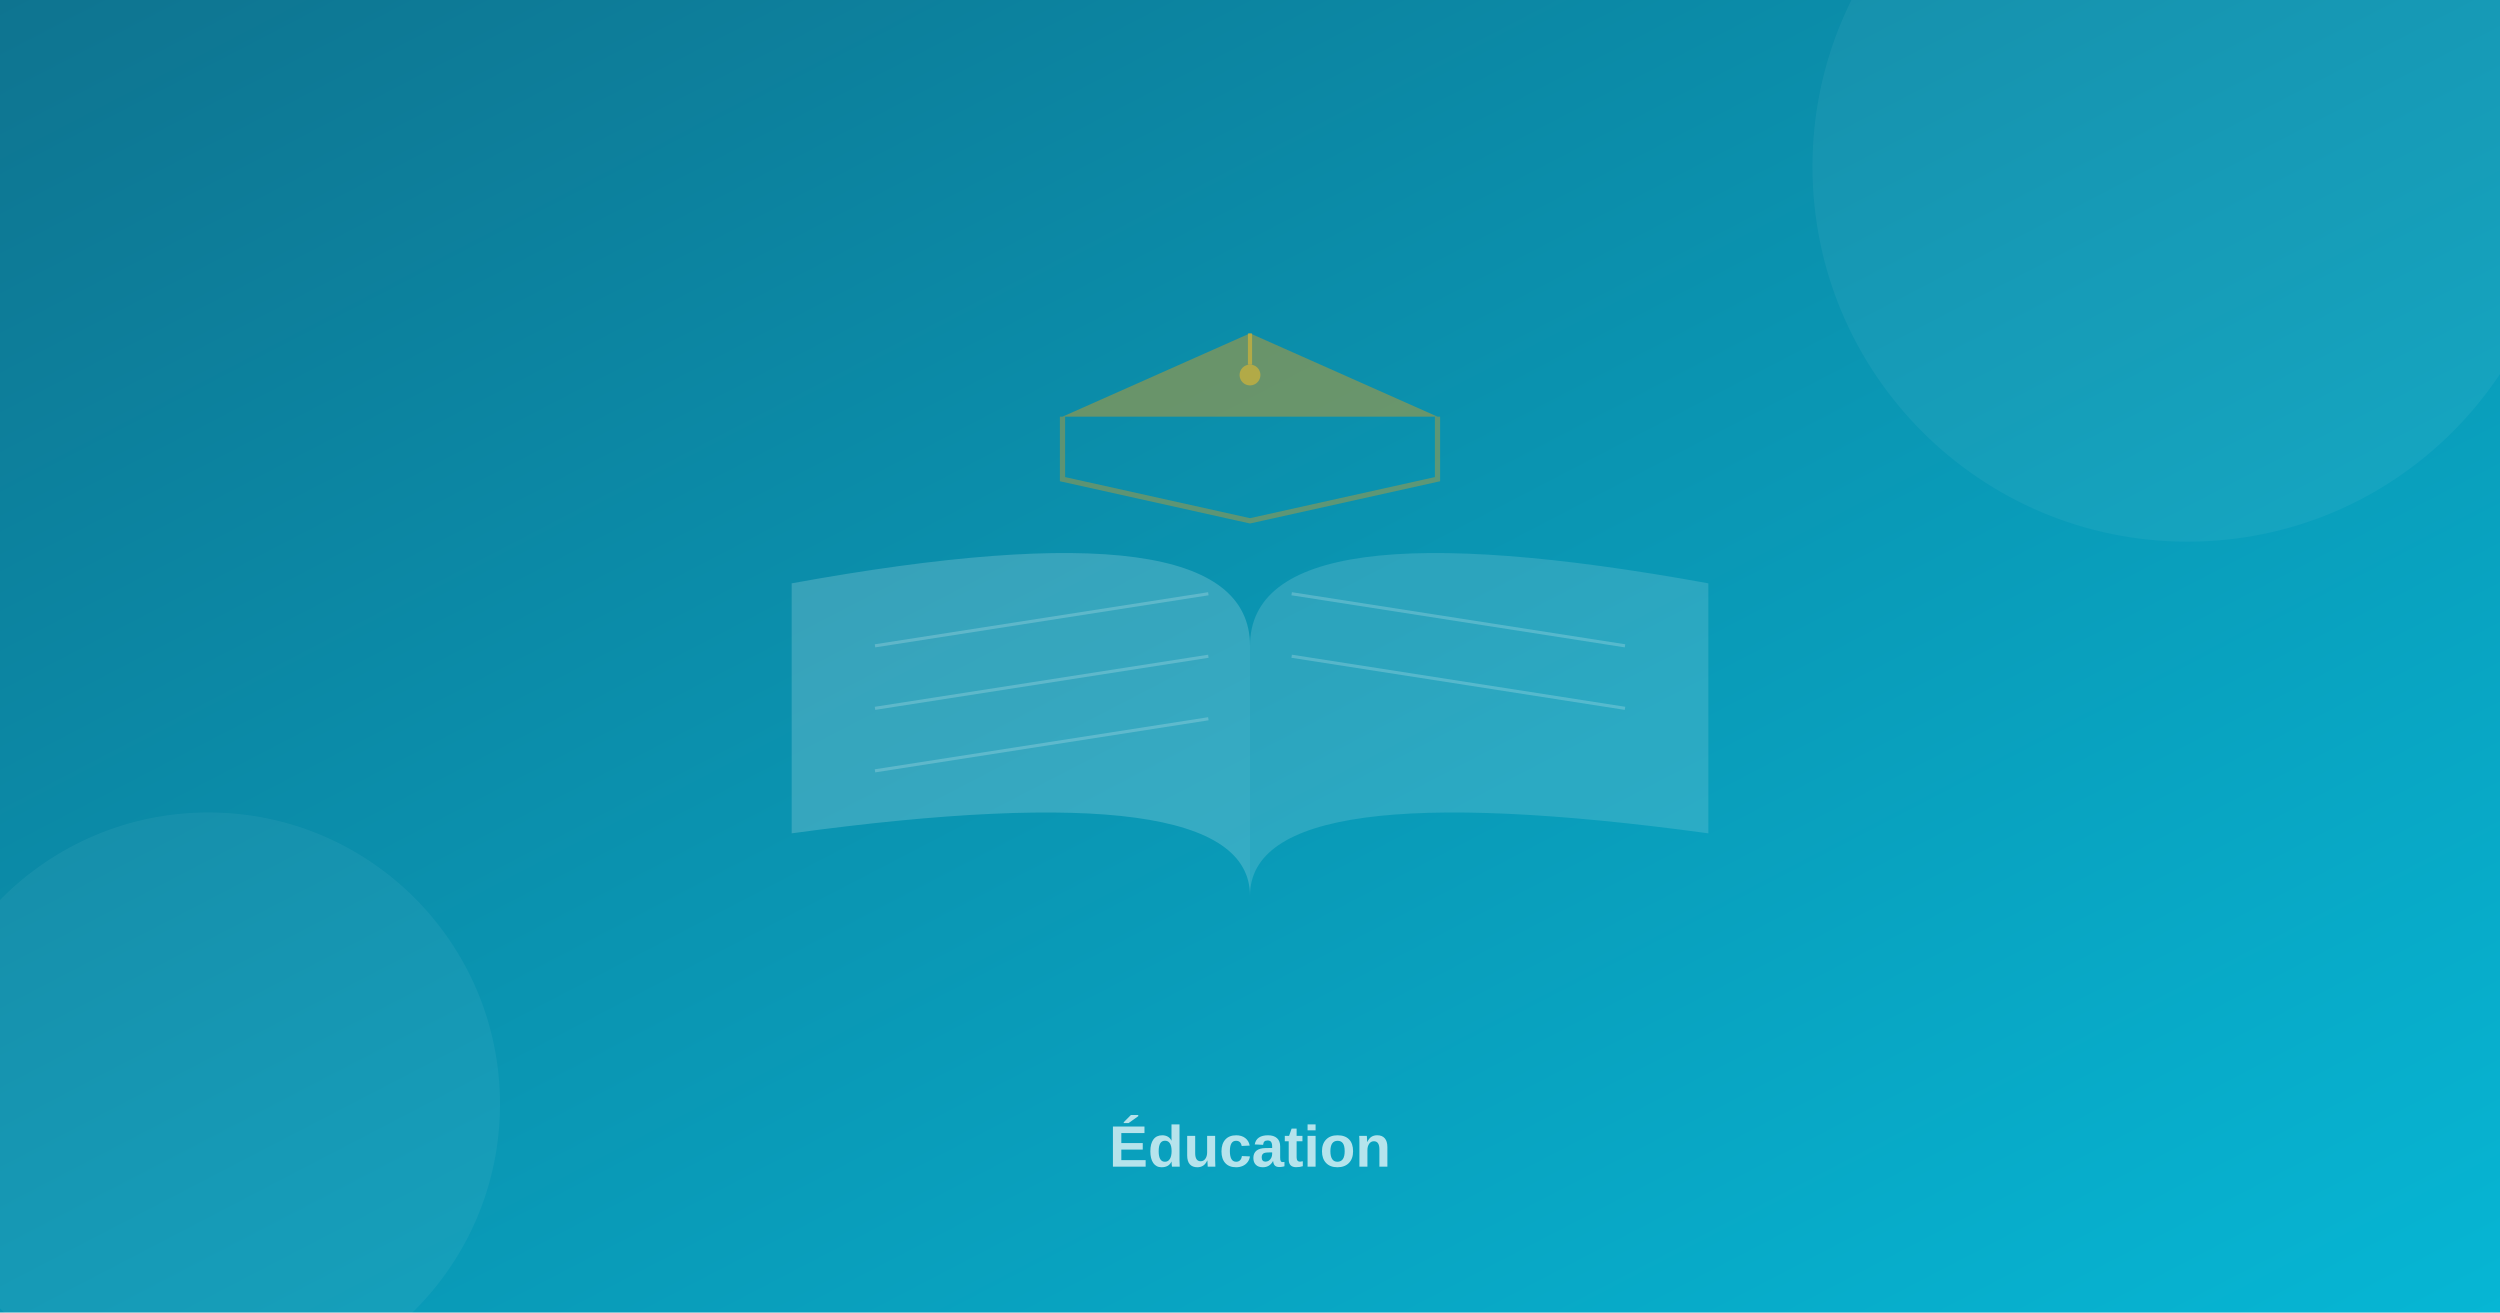
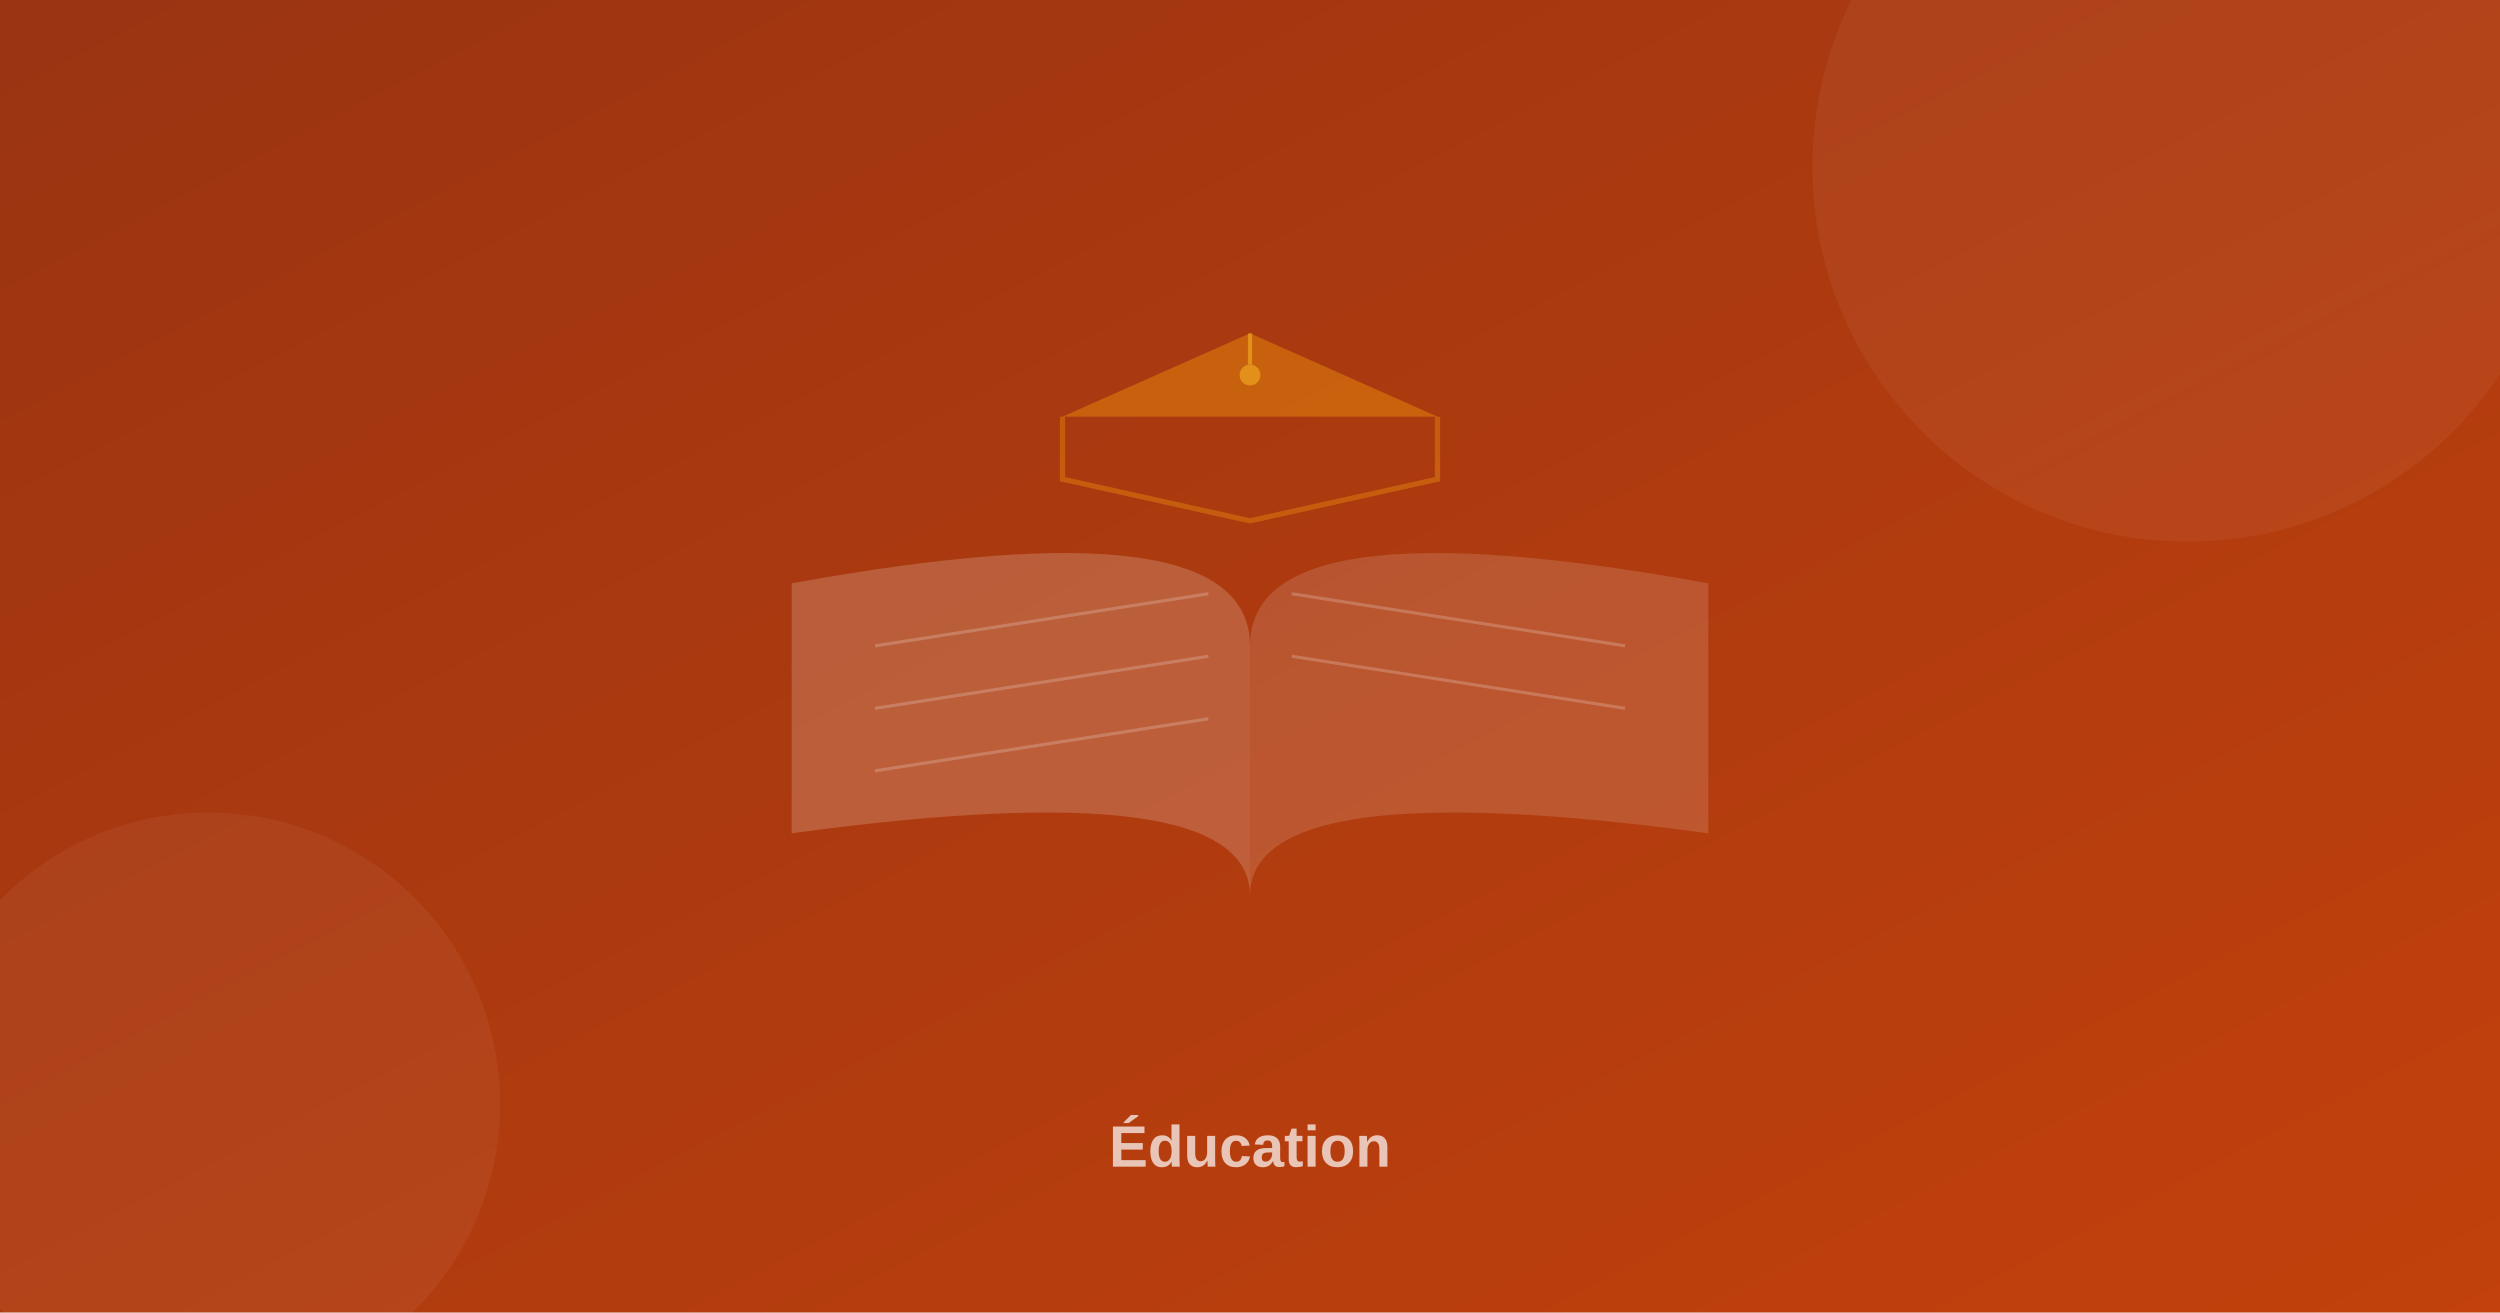
<svg xmlns="http://www.w3.org/2000/svg" viewBox="0 0 1200 630">
  <defs>
    <linearGradient id="bg" x1="0" y1="0" x2="1" y2="1">
-       <stop offset="0%" stop-color="#0e7490" />
-       <stop offset="100%" stop-color="#06b6d4" />
+       <stop offset="0%" stop-color="#9a3412" />
+       <stop offset="100%" stop-color="#c2410c" />
    </linearGradient>
  </defs>
  <rect width="1200" height="630" fill="url(#bg)" />
  <circle cx="1050" cy="80" r="180" fill="#fff" opacity="0.05" />
  <circle cx="100" cy="530" r="140" fill="#fff" opacity="0.05" />
  <path d="M380 280 Q600 240 600 310 L600 430 Q600 370 380 400 Z" fill="#fff" opacity="0.18" />
  <path d="M820 280 Q600 240 600 310 L600 430 Q600 370 820 400 Z" fill="#fff" opacity="0.14" />
  <line x1="420" y1="310" x2="580" y2="285" stroke="#fff" stroke-width="1.5" opacity="0.2" />
  <line x1="420" y1="340" x2="580" y2="315" stroke="#fff" stroke-width="1.5" opacity="0.2" />
  <line x1="420" y1="370" x2="580" y2="345" stroke="#fff" stroke-width="1.5" opacity="0.2" />
  <line x1="620" y1="285" x2="780" y2="310" stroke="#fff" stroke-width="1.5" opacity="0.2" />
  <line x1="620" y1="315" x2="780" y2="340" stroke="#fff" stroke-width="1.5" opacity="0.2" />
  <polygon points="510,200 600,160 690,200" fill="#f59e0b" opacity="0.4" />
  <path d="M510,200 L510,230 L600,250 L690,230 L690,200" fill="none" stroke="#f59e0b" stroke-width="2.5" opacity="0.35" />
  <line x1="600" y1="160" x2="600" y2="175" stroke="#fbbf24" stroke-width="2" opacity="0.5" />
  <circle cx="600" cy="180" r="5" fill="#fbbf24" opacity="0.5" />
  <text x="600" y="560" font-family="Poppins, Arial, sans-serif" font-size="28" font-weight="700" fill="#fff" text-anchor="middle" opacity="0.7">Éducation</text>
</svg>
